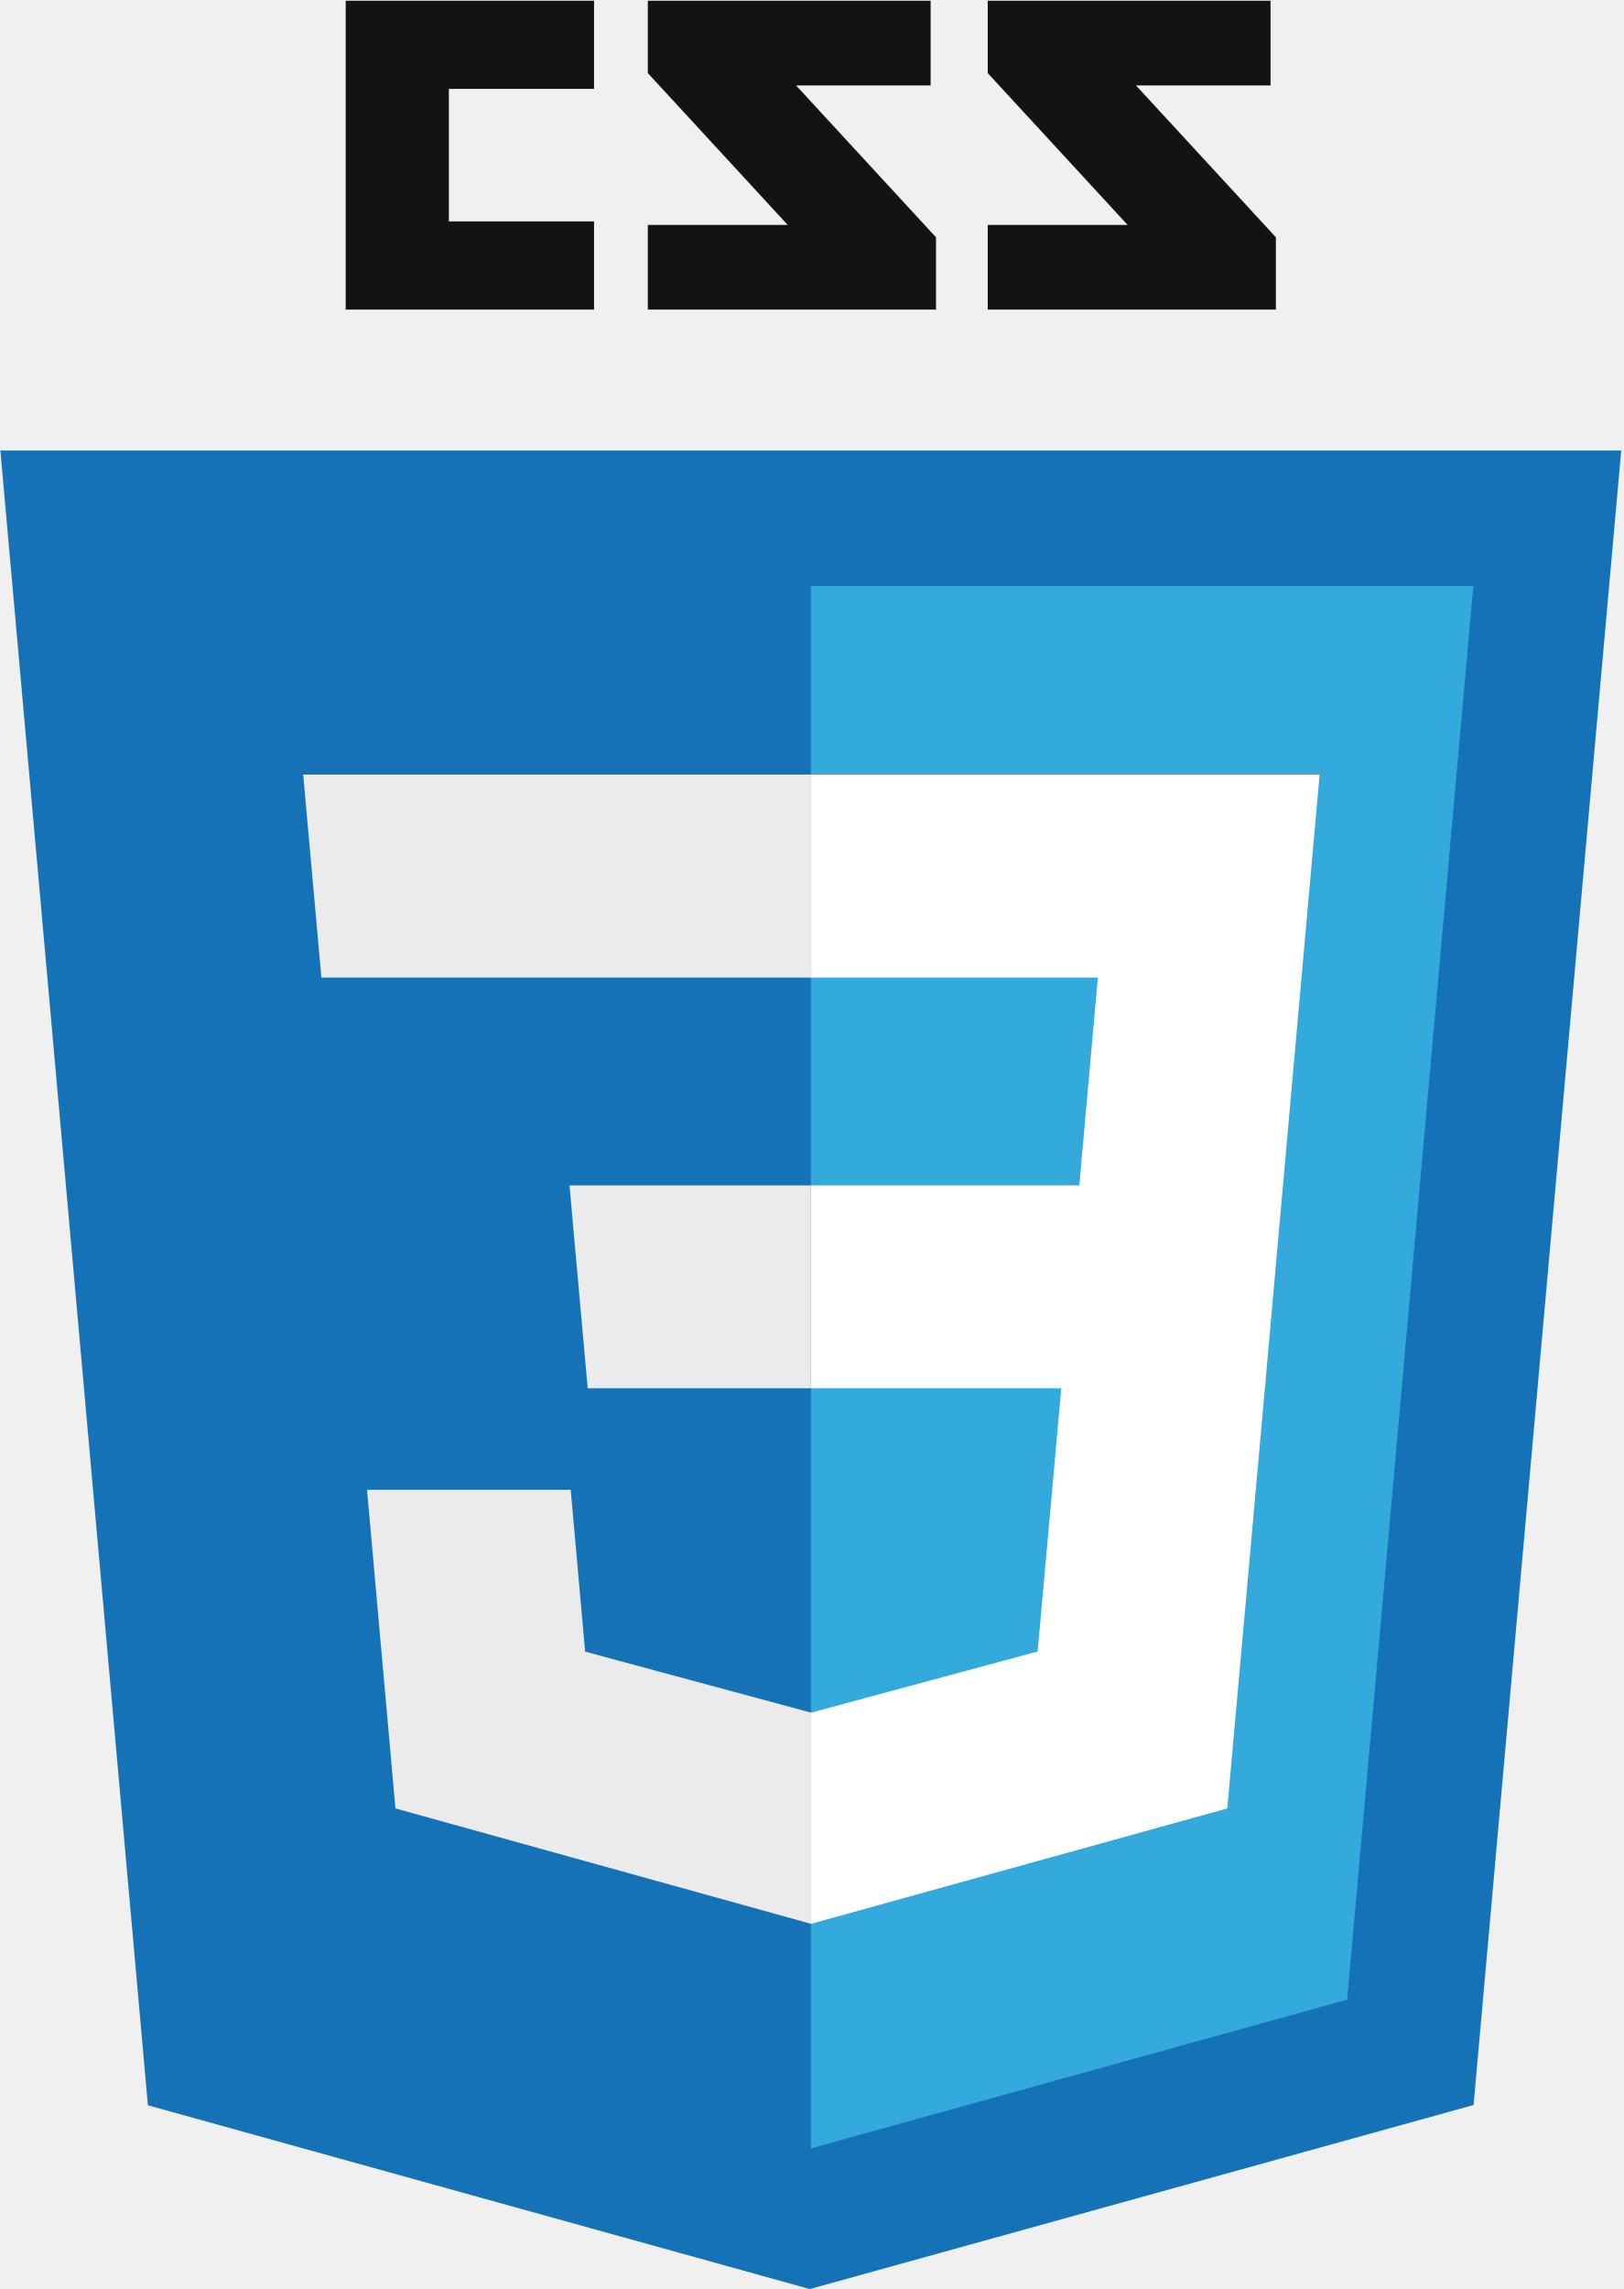
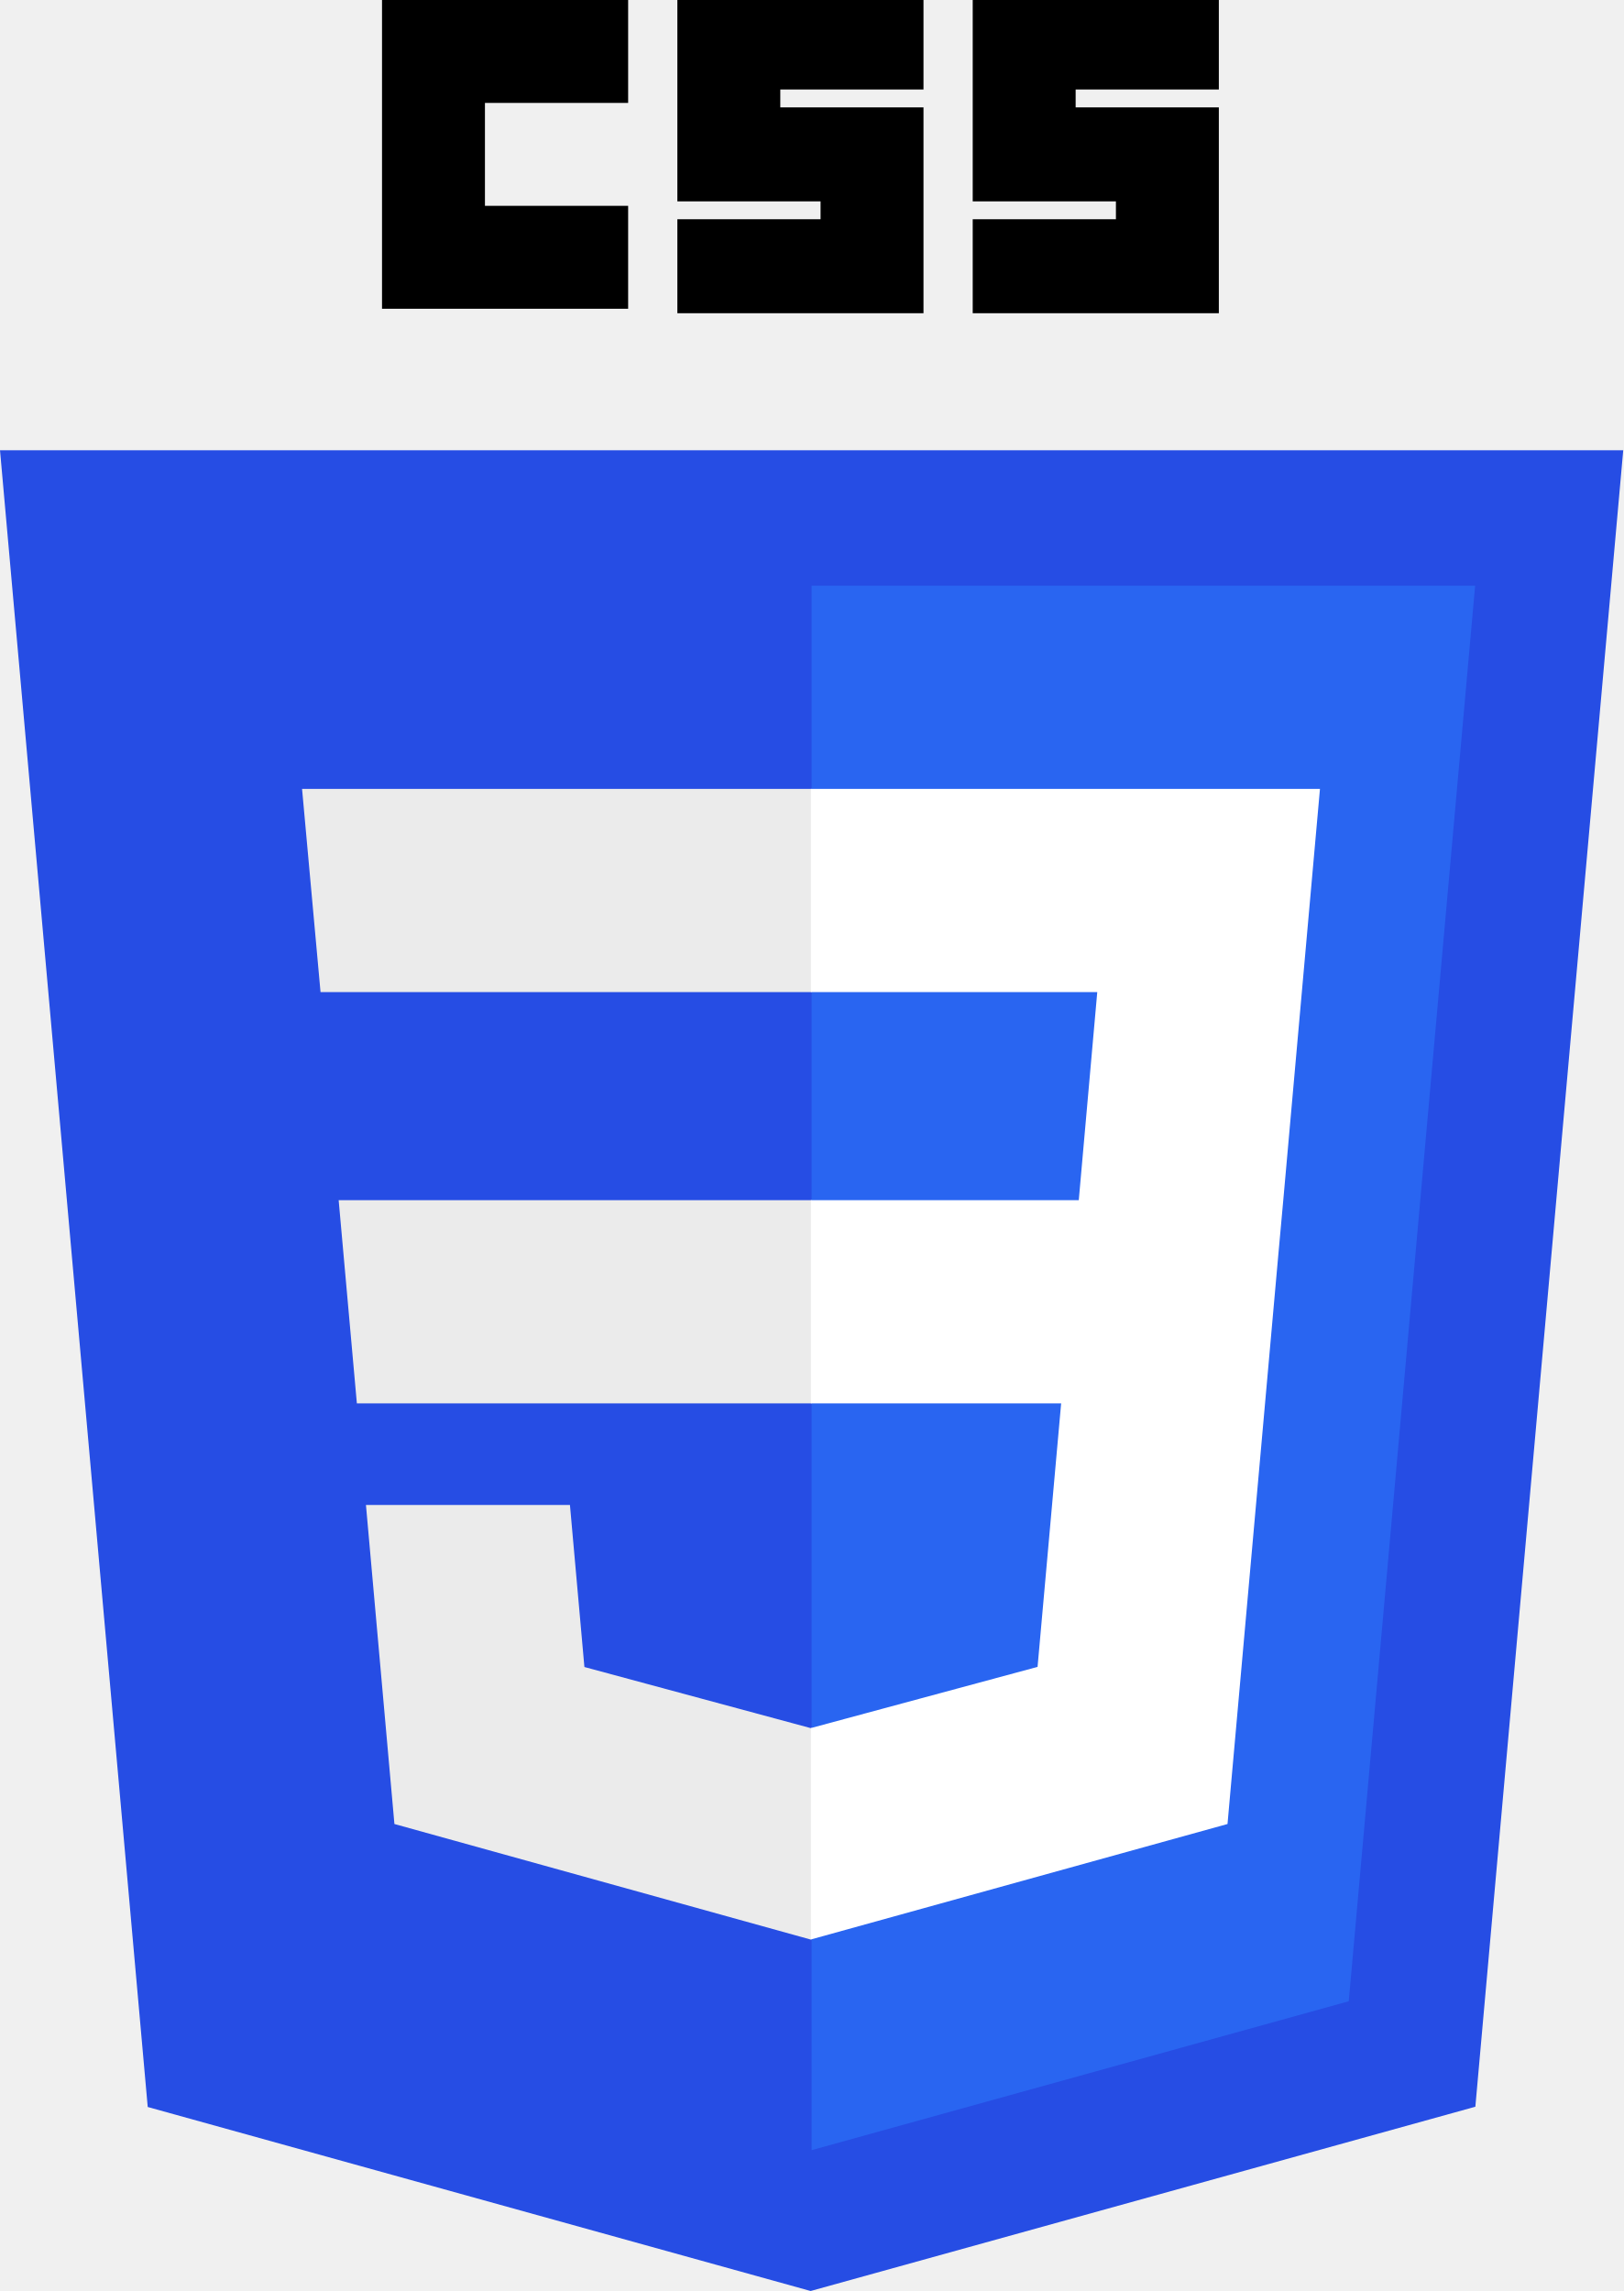
- <svg xmlns="http://www.w3.org/2000/svg" width="298px" height="420px" viewBox="0 0 298 420" version="1.1">
-   <description>Created with Sketch (http://www.bohemiancoding.com/sketch)</description>
-   <defs />
-   <g id="Page 1" stroke="none" stroke-width="1" fill="none" fill-rule="evenodd">
-     <g id="Layer_1">
-       <path d="M233.164,15.681 L208.476,15.681 L234.15,43.54 L234.15,56.801 L181.268,56.801 L181.268,41.275 L206.937,41.275 L181.268,13.415 L181.268,0.135 L233.164,0.135 L233.164,15.681 L233.164,15.681 Z M170.786,15.681 L146.098,15.681 L171.771,43.54 L171.771,56.801 L118.889,56.801 L118.889,41.275 L144.561,41.275 L118.889,13.415 L118.889,0.135 L170.786,0.135 L170.786,15.681 L170.786,15.681 Z M109.018,16.312 L82.378,16.312 L82.378,40.625 L109.018,40.625 L109.018,56.801 L63.444,56.801 L63.444,0.135 L109.018,0.135 L109.018,16.312 L109.018,16.312 Z M109.018,16.312" id="Shape" fill="#131313" />
-       <path d="M27.142,386.29 L0.071,82.67 L297.521,82.67 L270.425,386.241 L148.614,420.011 L27.142,386.29 Z M27.142,386.29" id="Shape" fill="#1572B6" />
-       <path d="M148.798,394.199 L247.225,366.911 L270.382,107.496 L148.798,107.496 L148.798,394.199 Z M148.798,394.199" id="Shape" fill="#33A9DC" />
-       <g id="Group" transform="translate(55, 142)">
-         <path d="M93.797,75.496 L143.072,75.496 L146.475,37.364 L93.797,37.364 L93.797,0.125 L93.926,0.125 L187.172,0.125 L186.279,10.116 L177.127,112.732 L93.797,112.732 L93.797,75.496 Z M93.797,75.496" id="Shape" fill="#FFFFFF" />
-         <path d="M94.02,172.204 L93.857,172.25 L52.385,161.051 L49.733,131.353 L29.582,131.353 L12.354,131.353 L17.57,189.82 L93.848,210.996 L94.02,210.948 L94.02,172.204 Z M94.02,172.204" id="Shape" fill="#EBEBEB" />
-         <path d="M139.907,111.156 L135.423,161.026 L93.891,172.236 L93.891,210.978 L170.23,189.82 L170.79,183.53 L177.268,111.156 L139.907,111.156 Z M139.907,111.156" id="Shape" fill="#FFFFFF" />
-         <path d="M93.926,0.125 L93.926,23.253 L93.926,37.272 L93.926,37.364 L4.098,37.364 L3.979,37.364 L3.232,28.994 L1.535,10.116 L0.645,0.125 L93.926,0.125 Z M93.926,0.125" id="Shape" fill="#EBEBEB" />
-         <path d="M93.797,75.5 L93.797,98.629 L93.797,112.646 L93.797,112.738 L52.969,112.738 L52.85,112.738 L52.104,104.369 L50.406,85.491 L49.516,75.5 L93.797,75.5 Z M93.797,75.5" id="Shape" fill="#EBEBEB" />
-       </g>
+ <svg xmlns="http://www.w3.org/2000/svg" width="102.372mm" height="144.498mm" viewBox="0 0 362.734 512" id="svg3476" version="1.1">
+   <defs id="defs3478" />
+   <g id="layer1" transform="translate(-193.633,-276.3622)">
+     <g id="g3013" transform="translate(119,276.3622)">
+       <polygon id="polygon2989" points="437.367,100.62 404.321,470.819 255.778,512 107.644,470.877 74.633,100.62 " style="fill:#264de4" />
+       <polygon id="polygon2991" points="376.03,447.246 404.27,130.894 256,130.894 256,480.523 " style="fill:#2965f1" />
+       <polygon id="polygon2993" points="150.31,268.217 154.38,313.627 256,313.627 256,268.217 " style="fill:#ebebeb" />
+       <polygon id="polygon2995" points="256,176.305 255.843,176.305 142.132,176.305 146.26,221.716 256,221.716 " style="fill:#ebebeb" />
+       <polygon id="polygon2997" points="256,433.399 256,386.153 255.801,386.206 205.227,372.55 201.994,336.333 177.419,336.333 156.409,336.333 162.771,407.634 255.791,433.457 " style="fill:#ebebeb" />
+       <path id="path2999" d="m 160,0 55,0 0,23 -32,0 0,23 32,0 0,23 -55,0 z" />
+       <path id="path3001" d="m 226,0 55,0 0,20 -32,0 0,4 32,0 0,46 -55,0 0,-21 32,0 0,-4 -32,0 z" />
+       <path id="path3003" d="m 292,0 55,0 0,20 -32,0 0,4 32,0 0,46 -55,0 0,-21 32,0 0,-4 -32,0 z" />
+       <polygon id="polygon3005" points="311.761,313.627 306.49,372.521 255.843,386.191 255.843,433.435 348.937,407.634 349.62,399.962 360.291,280.411 361.399,268.217 369.597,176.305 255.843,176.305 255.843,221.716 319.831,221.716 315.699,268.217 255.843,268.217 255.843,313.627 " style="fill:#ffffff" />
    </g>
  </g>
</svg>
